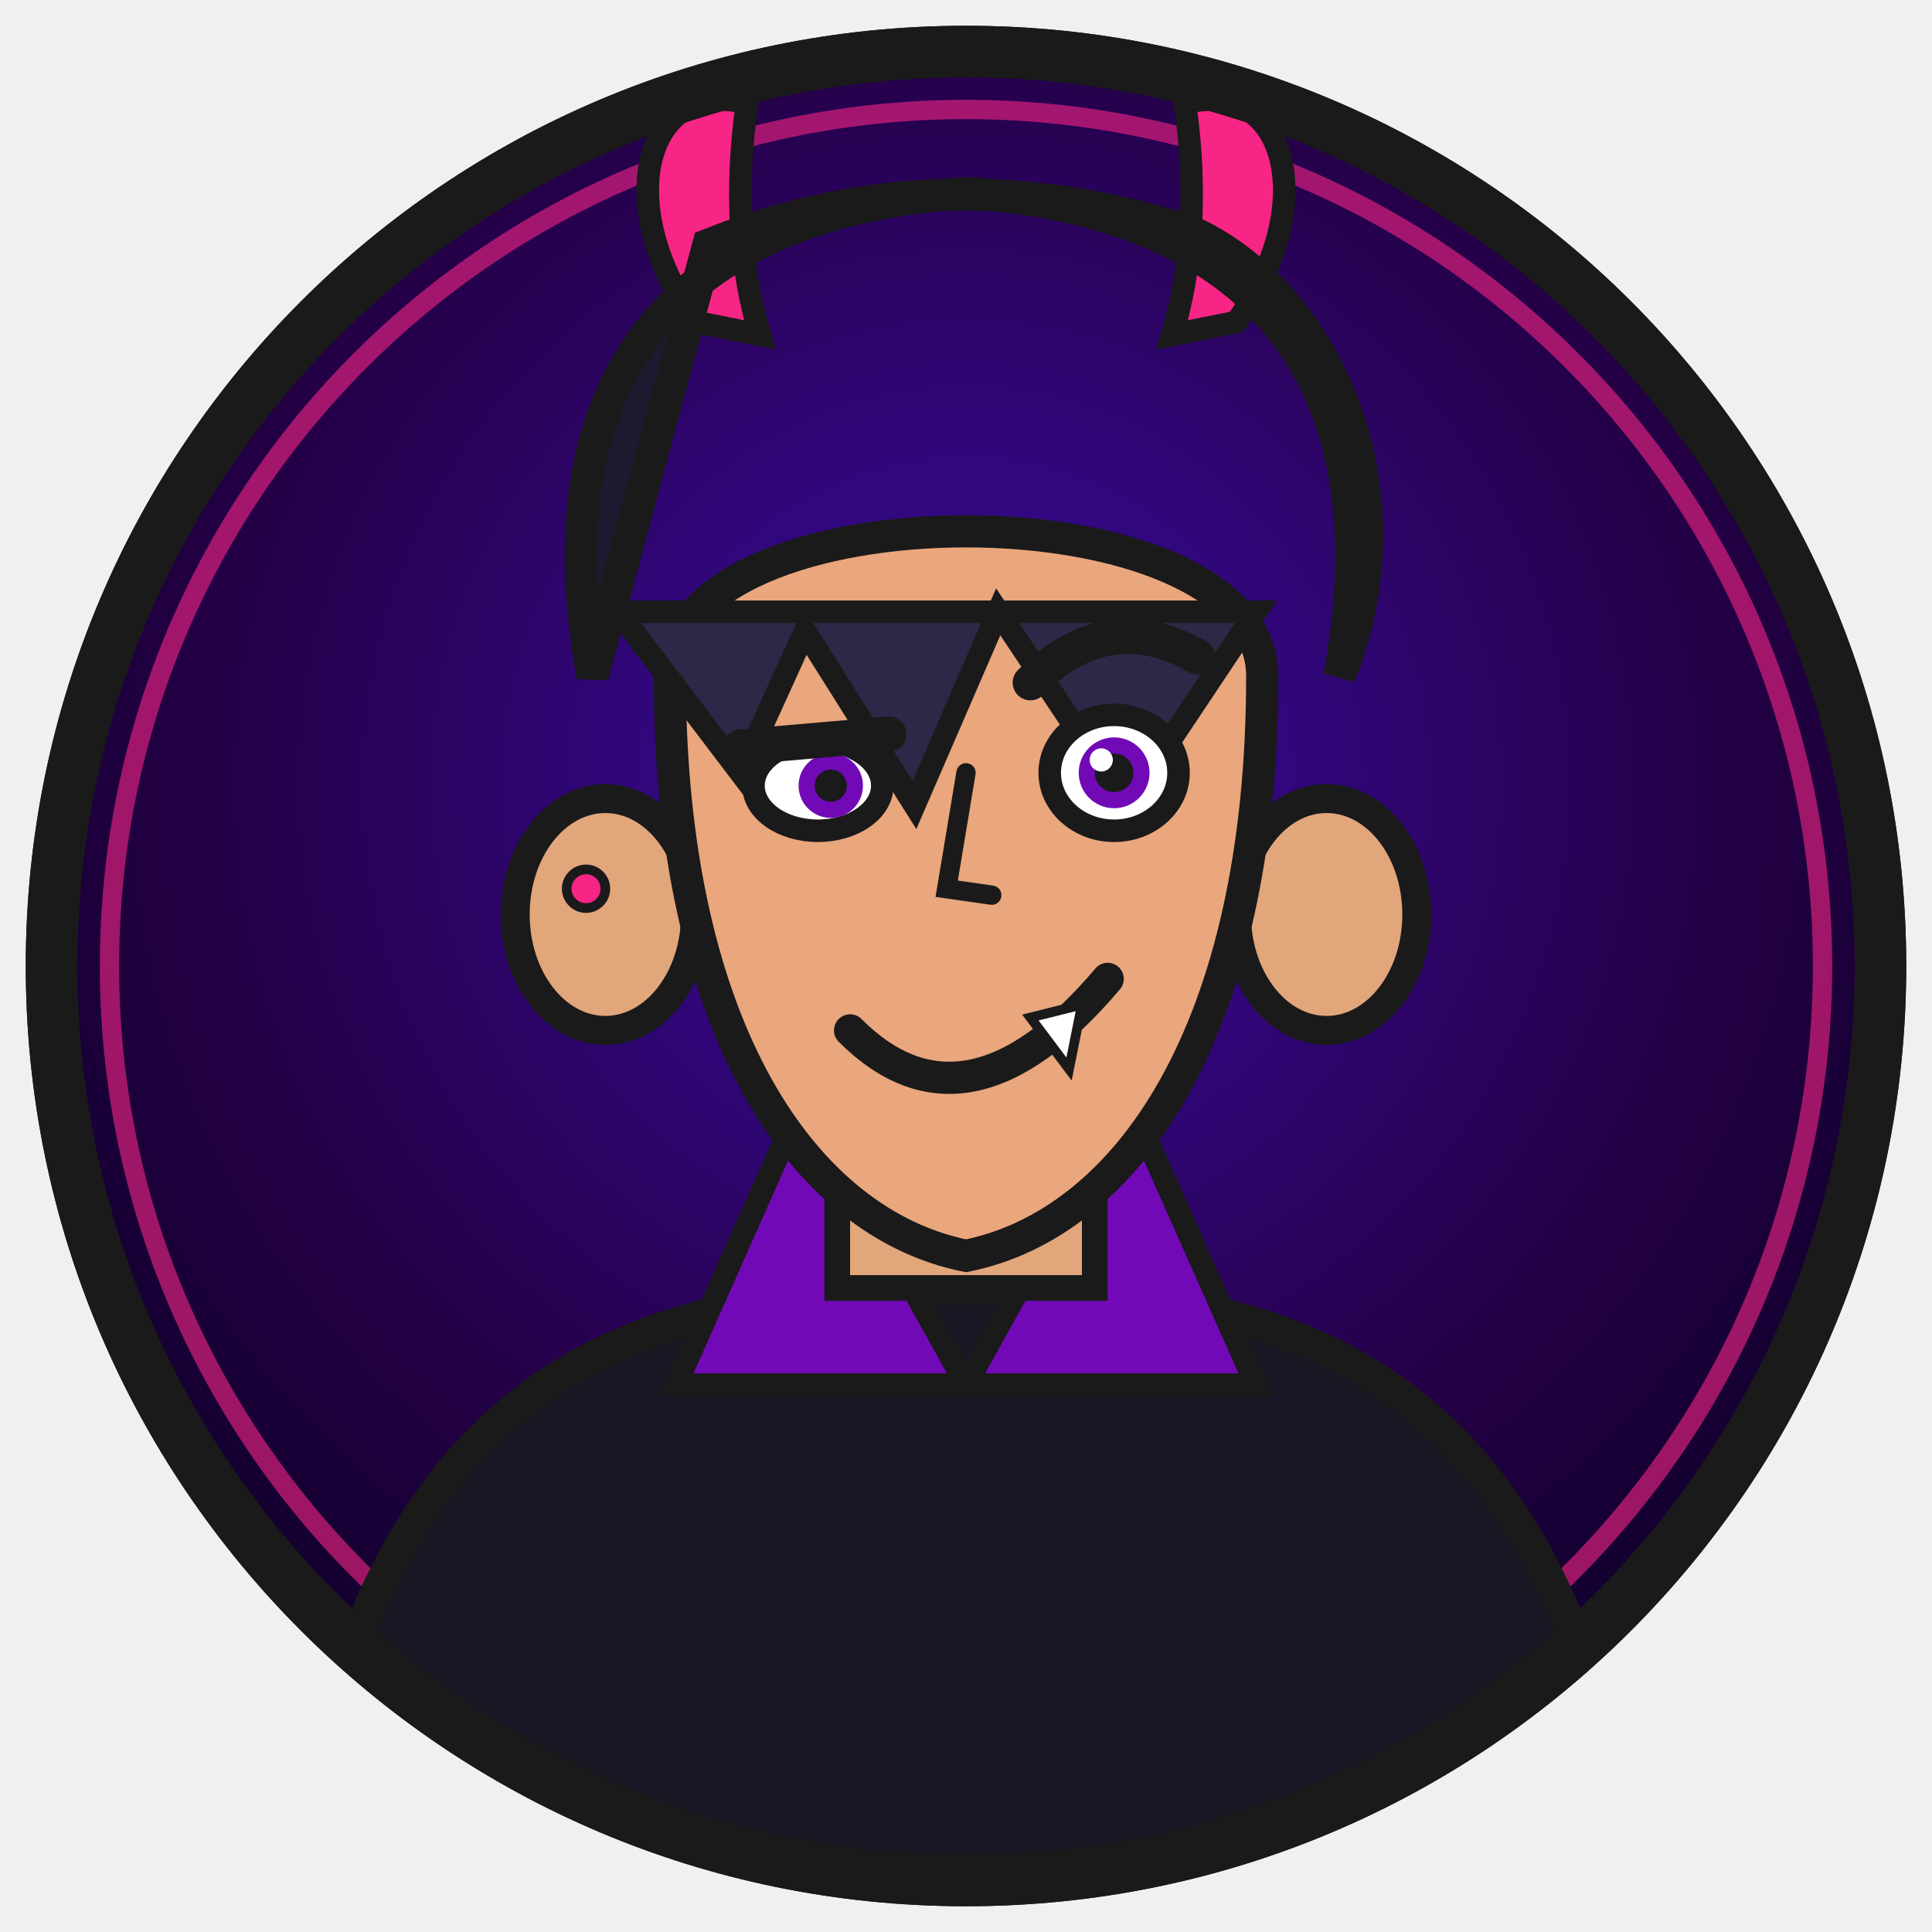
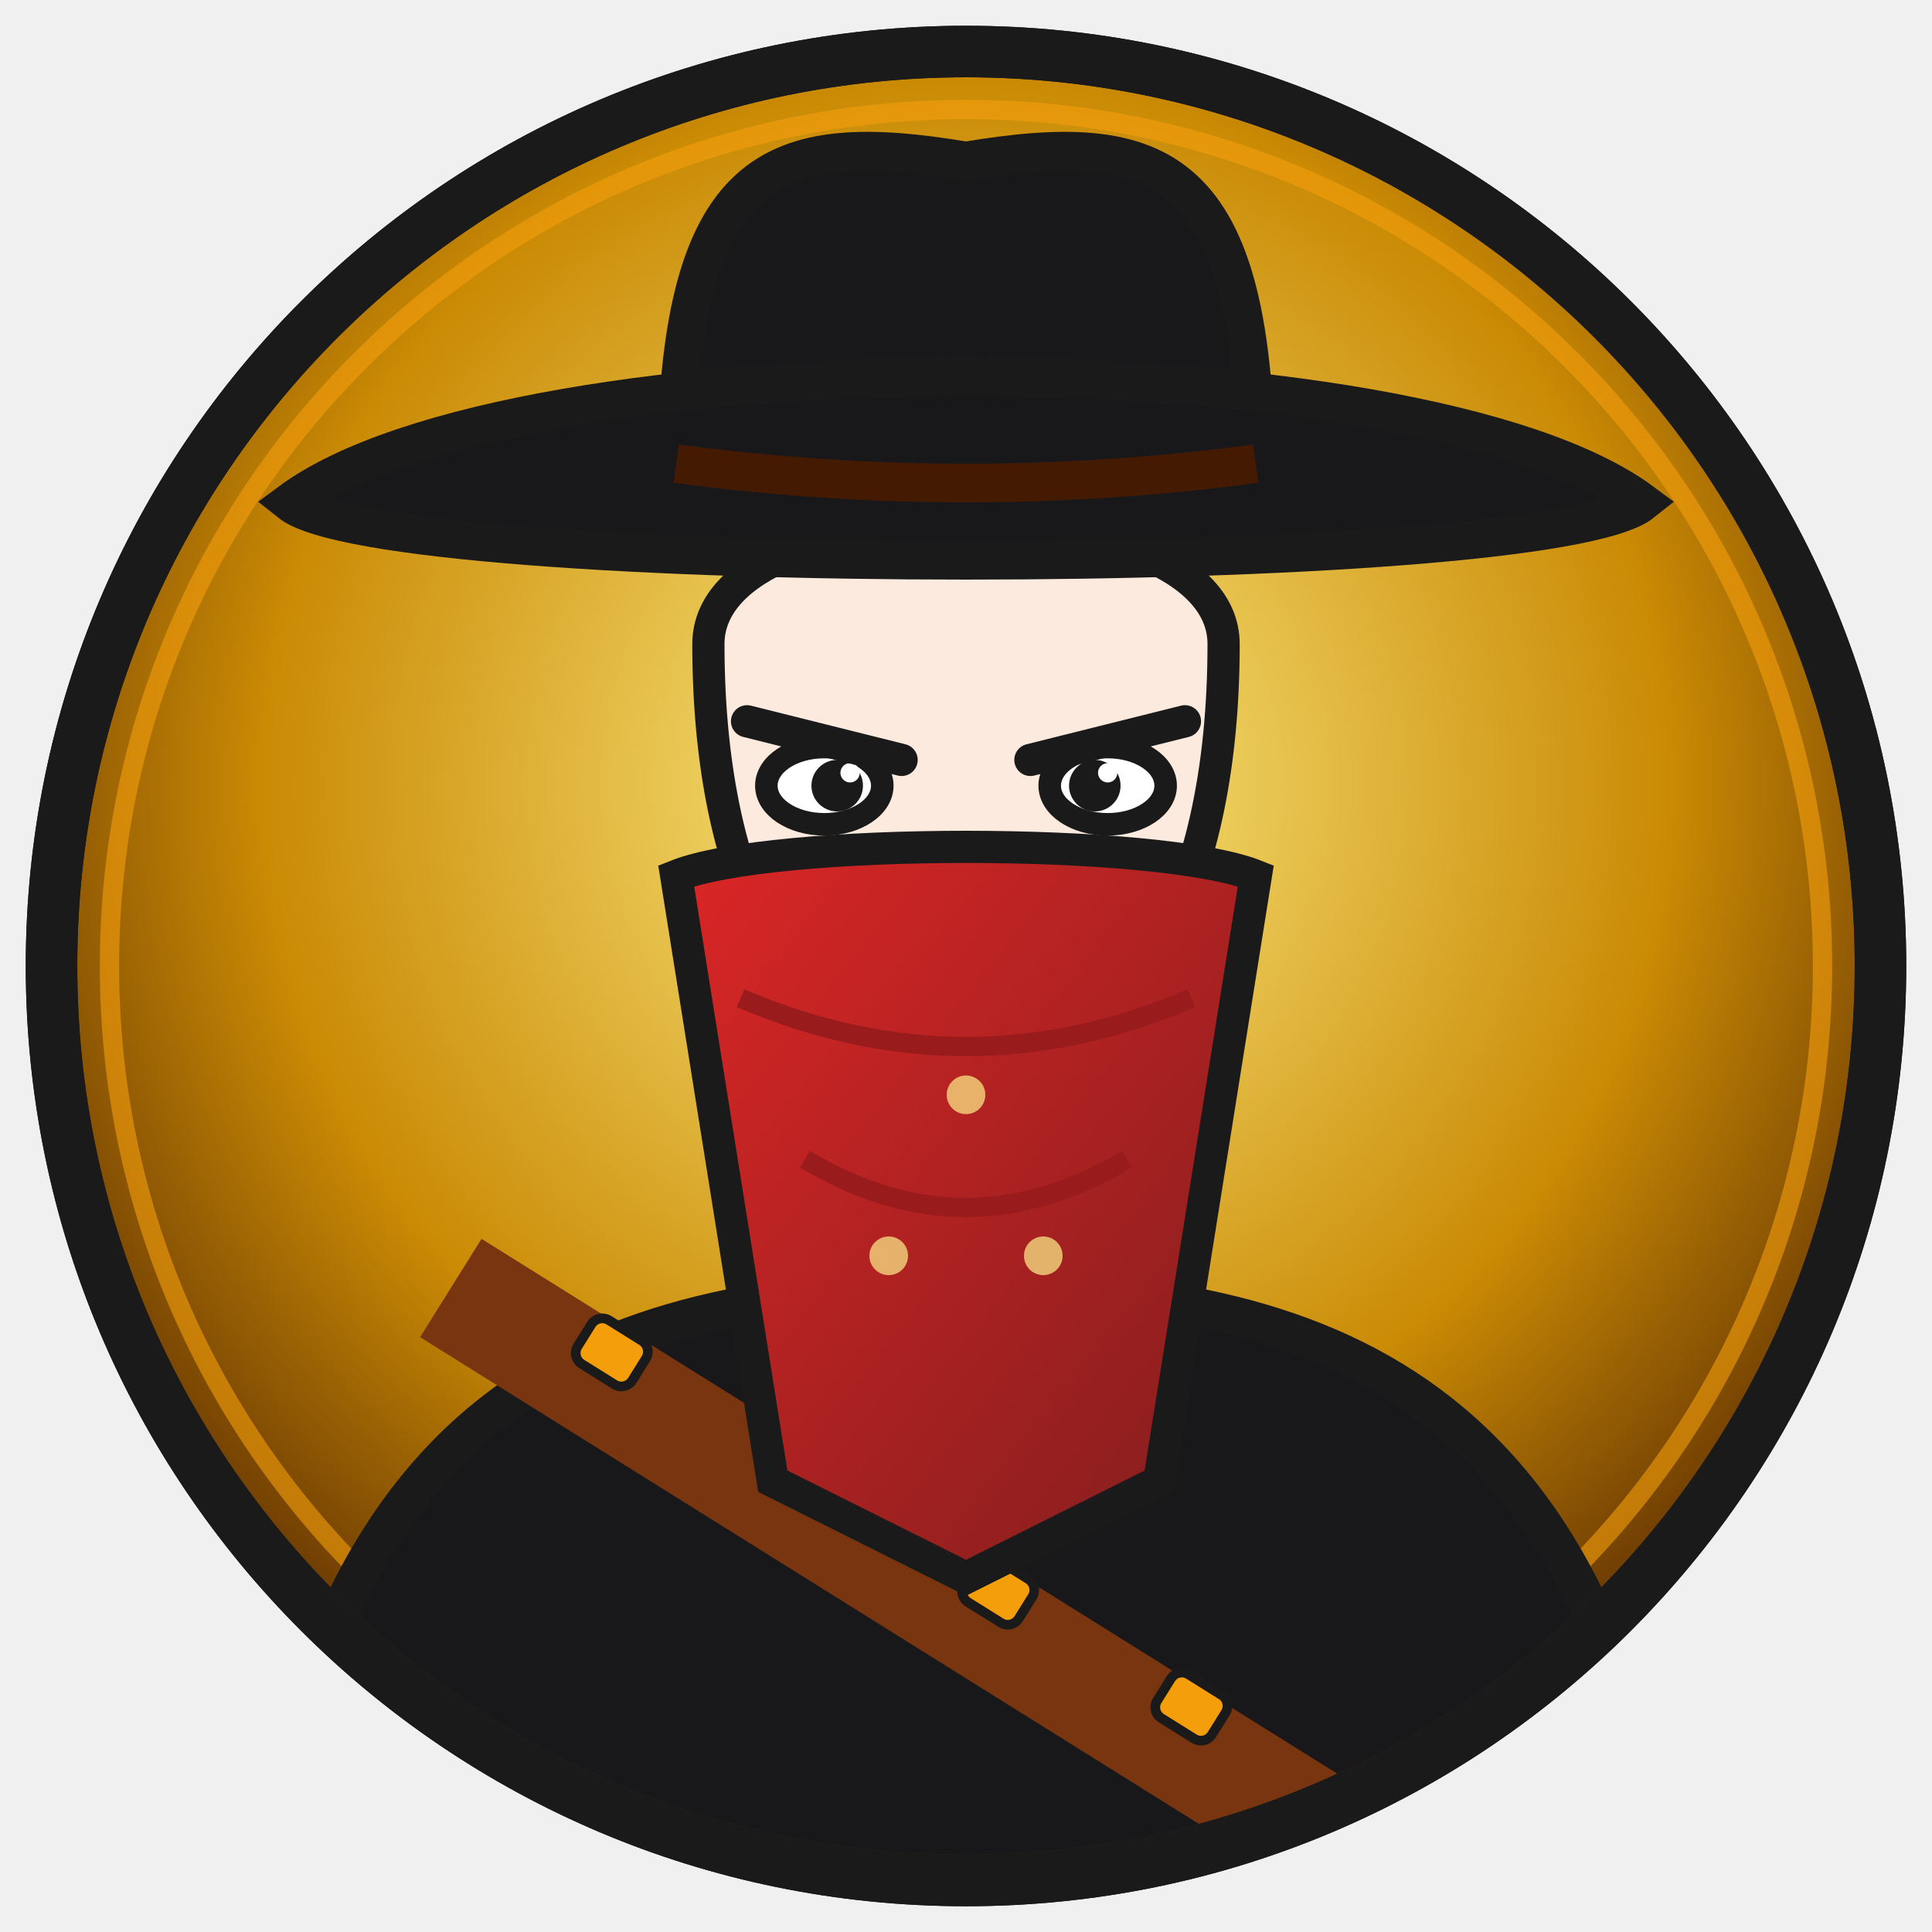
<svg xmlns="http://www.w3.org/2000/svg" viewBox="0 0 300 300" width="300" height="300">
  <defs>
-     <radialGradient id="smug_bg" cx="50%" cy="40%" r="60%">
-       <stop offset="0%" stop-color="#3A0CA3" />
-       <stop offset="70%" stop-color="#240046" />
-       <stop offset="100%" stop-color="#10002B" />
+     <radialGradient id="desperado_bg" cx="50%" cy="40%" r="65%">
+       <stop offset="0%" stop-color="#FEF08A" />
+       <stop offset="60%" stop-color="#CA8A04" />
+       <stop offset="100%" stop-color="#451A03" />
    </radialGradient>
+     <linearGradient id="bandana_mask" x1="0%" y1="0%" x2="100%" y2="100%">
+       <stop offset="0%" stop-color="#DC2626" />
+       <stop offset="100%" stop-color="#7F1D1D" />
+     </linearGradient>
  </defs>
-   <circle cx="150" cy="150" r="142" fill="url(#smug_bg)" stroke="#1A1A1A" stroke-width="8" />
-   <circle cx="150" cy="150" r="133" fill="none" stroke="#F72585" stroke-width="3" opacity="0.6" />
-   <g clip-path="url(#smugClip)">
-     <clipPath id="smugClip">
+   <circle cx="150" cy="150" r="142" fill="url(#desperado_bg)" stroke="#1A1A1A" stroke-width="8" />
+   <circle cx="150" cy="150" r="133" fill="none" stroke="#F59E0B" stroke-width="3" opacity="0.6" />
+   <g clip-path="url(#dpClip)">
+     <clipPath id="dpClip">
      <circle cx="150" cy="150" r="138" />
    </clipPath>
-     <path d="M 45 300 C 55 215, 95 200, 150 200 C 205 200, 245 215, 255 300 Z" fill="#181824" stroke="#1A1A1A" stroke-width="5" />
-     <path d="M 105 215 L 125 170 L 150 215 Z" fill="#7209B7" stroke="#1A1A1A" stroke-width="3.5" />
-     <path d="M 195 215 L 175 170 L 150 215 Z" fill="#7209B7" stroke="#1A1A1A" stroke-width="3.5" />
-     <rect x="130" y="160" width="40" height="40" fill="#E2A67B" stroke="#1A1A1A" stroke-width="4" />
-     <ellipse cx="94" cy="142" rx="14" ry="18" fill="#E2A67B" stroke="#1A1A1A" stroke-width="4.5" />
-     <ellipse cx="206" cy="142" rx="14" ry="18" fill="#E2A67B" stroke="#1A1A1A" stroke-width="4.5" />
-     <circle cx="91" cy="138" r="3" fill="#F72585" stroke="#1A1A1A" stroke-width="1.5" />
-     <path d="M 104 105 C 104 75, 196 75, 196 105 C 196 160, 175 190, 150 195 C 125 190, 104 160, 104 105 Z" fill="#EAA67C" stroke="#1A1A1A" stroke-width="5" />
-     <path d="M 108 50 C 95 32, 100 12, 116 16 C 114 30, 115 42, 118 52 Z" fill="#F72585" stroke="#1A1A1A" stroke-width="3.5" />
-     <path d="M 192 50 C 205 32, 200 12, 184 16 C 186 30, 185 42, 182 52 Z" fill="#F72585" stroke="#1A1A1A" stroke-width="3.5" />
-     <path d="M 92 105 C 82 50, 115 32, 150 30 C 185 32, 218 50, 208 105 C 220 75, 205 45, 185 36 C 160 28, 135 28, 110 38 Z" fill="#1C1A2E" stroke="#1A1A1A" stroke-width="5" />
-     <path d="M 96 95 L 115 120 L 125 98 L 142 125 L 155 95 L 175 125 L 195 95 Z" fill="#2D2847" stroke="#1A1A1A" stroke-width="3.5" />
-     <ellipse cx="127" cy="122" rx="10" ry="7" fill="#FFF" stroke="#1A1A1A" stroke-width="3.5" />
-     <circle cx="129" cy="122" r="5" fill="#7209B7" />
-     <circle cx="129" cy="122" r="2.5" fill="#1A1A1A" />
-     <ellipse cx="173" cy="120" rx="10" ry="9" fill="#FFF" stroke="#1A1A1A" stroke-width="3.5" />
-     <circle cx="173" cy="120" r="5.5" fill="#7209B7" />
-     <circle cx="173" cy="120" r="3" fill="#1A1A1A" />
-     <circle cx="171" cy="118" r="1.8" fill="#FFF" />
-     <path d="M 115 116 L 138 114" stroke="#1A1A1A" stroke-width="5.5" stroke-linecap="round" />
-     <path d="M 160 106 Q 172 94 186 102" stroke="#1A1A1A" stroke-width="5.5" stroke-linecap="round" fill="none" />
-     <path d="M 150 120 L 147 138 L 154 139" stroke="#1A1A1A" stroke-width="3" stroke-linecap="round" fill="none" />
-     <path d="M 132 160 Q 150 178 172 152" stroke="#1A1A1A" stroke-width="5" stroke-linecap="round" fill="none" />
-     <path d="M 160 158 L 166 166 L 168 156 Z" fill="#FFF" stroke="#1A1A1A" stroke-width="1.5" />
+     <path d="M 40 300 C 50 215, 95 200, 150 200 C 205 200, 250 215, 260 300 Z" fill="#18181B" stroke="#1A1A1A" stroke-width="6" />
+     <path d="M 70 200 L 230 300" stroke="#78350F" stroke-width="18" />
+     <rect x="90" y="206" width="10" height="8" rx="2" fill="#F59E0B" stroke="#1A1A1A" stroke-width="1.5" transform="rotate(32 95 210)" />
+     <rect x="120" y="224" width="10" height="8" rx="2" fill="#F59E0B" stroke="#1A1A1A" stroke-width="1.5" transform="rotate(32 125 228)" />
+     <rect x="150" y="243" width="10" height="8" rx="2" fill="#F59E0B" stroke="#1A1A1A" stroke-width="1.5" transform="rotate(32 155 247)" />
+     <rect x="180" y="261" width="10" height="8" rx="2" fill="#F59E0B" stroke="#1A1A1A" stroke-width="1.5" transform="rotate(32 185 265)" />
+     <path d="M 110 100 C 110 75, 190 75, 190 100 C 190 140, 175 165, 150 168 C 125 165, 110 140, 110 100 Z" fill="#FCEADE" stroke="#1A1A1A" stroke-width="5" />
+     <ellipse cx="128" cy="122" rx="9" ry="6" fill="#FFF" stroke="#1A1A1A" stroke-width="3.5" />
+     <circle cx="130" cy="122" r="4" fill="#1A1A1A" />
+     <circle cx="132" cy="120" r="1.5" fill="#FFF" />
+     <ellipse cx="172" cy="122" rx="9" ry="6" fill="#FFF" stroke="#1A1A1A" stroke-width="3.5" />
+     <circle cx="170" cy="122" r="4" fill="#1A1A1A" />
+     <circle cx="172" cy="120" r="1.5" fill="#FFF" />
+     <path d="M 116 112 L 140 118" stroke="#1A1A1A" stroke-width="5" stroke-linecap="round" />
+     <path d="M 184 112 L 160 118" stroke="#1A1A1A" stroke-width="5" stroke-linecap="round" />
+     <path d="M 105 136 C 120 130, 180 130, 195 136 L 180 230 L 150 245 L 120 230 Z" fill="url(#bandana_mask)" stroke="#1A1A1A" stroke-width="5" />
+     <path d="M 115 155 Q 150 170 185 155" stroke="#991B1B" stroke-width="3" fill="none" />
+     <path d="M 125 180 Q 150 195 175 180" stroke="#991B1B" stroke-width="3" fill="none" />
+     <circle cx="150" cy="170" r="3" fill="#FEF08A" opacity="0.7" />
+     <circle cx="138" cy="195" r="3" fill="#FEF08A" opacity="0.7" />
+     <circle cx="162" cy="195" r="3" fill="#FEF08A" opacity="0.7" />
+     <path d="M 105 75 C 105 25, 120 20, 150 25 C 180 20, 195 25, 195 75 Z" fill="#18181B" stroke="#1A1A1A" stroke-width="6" />
+     <path d="M 45 78 C 80 52, 220 52, 255 78 C 240 90, 60 90, 45 78 Z" fill="#18181B" stroke="#1A1A1A" stroke-width="6" />
+     <path d="M 105 72 Q 150 78 195 72" stroke="#451A03" stroke-width="6" fill="none" />
  </g>
  <circle cx="150" cy="150" r="142" fill="none" stroke="#1A1A1A" stroke-width="8" />
</svg>
